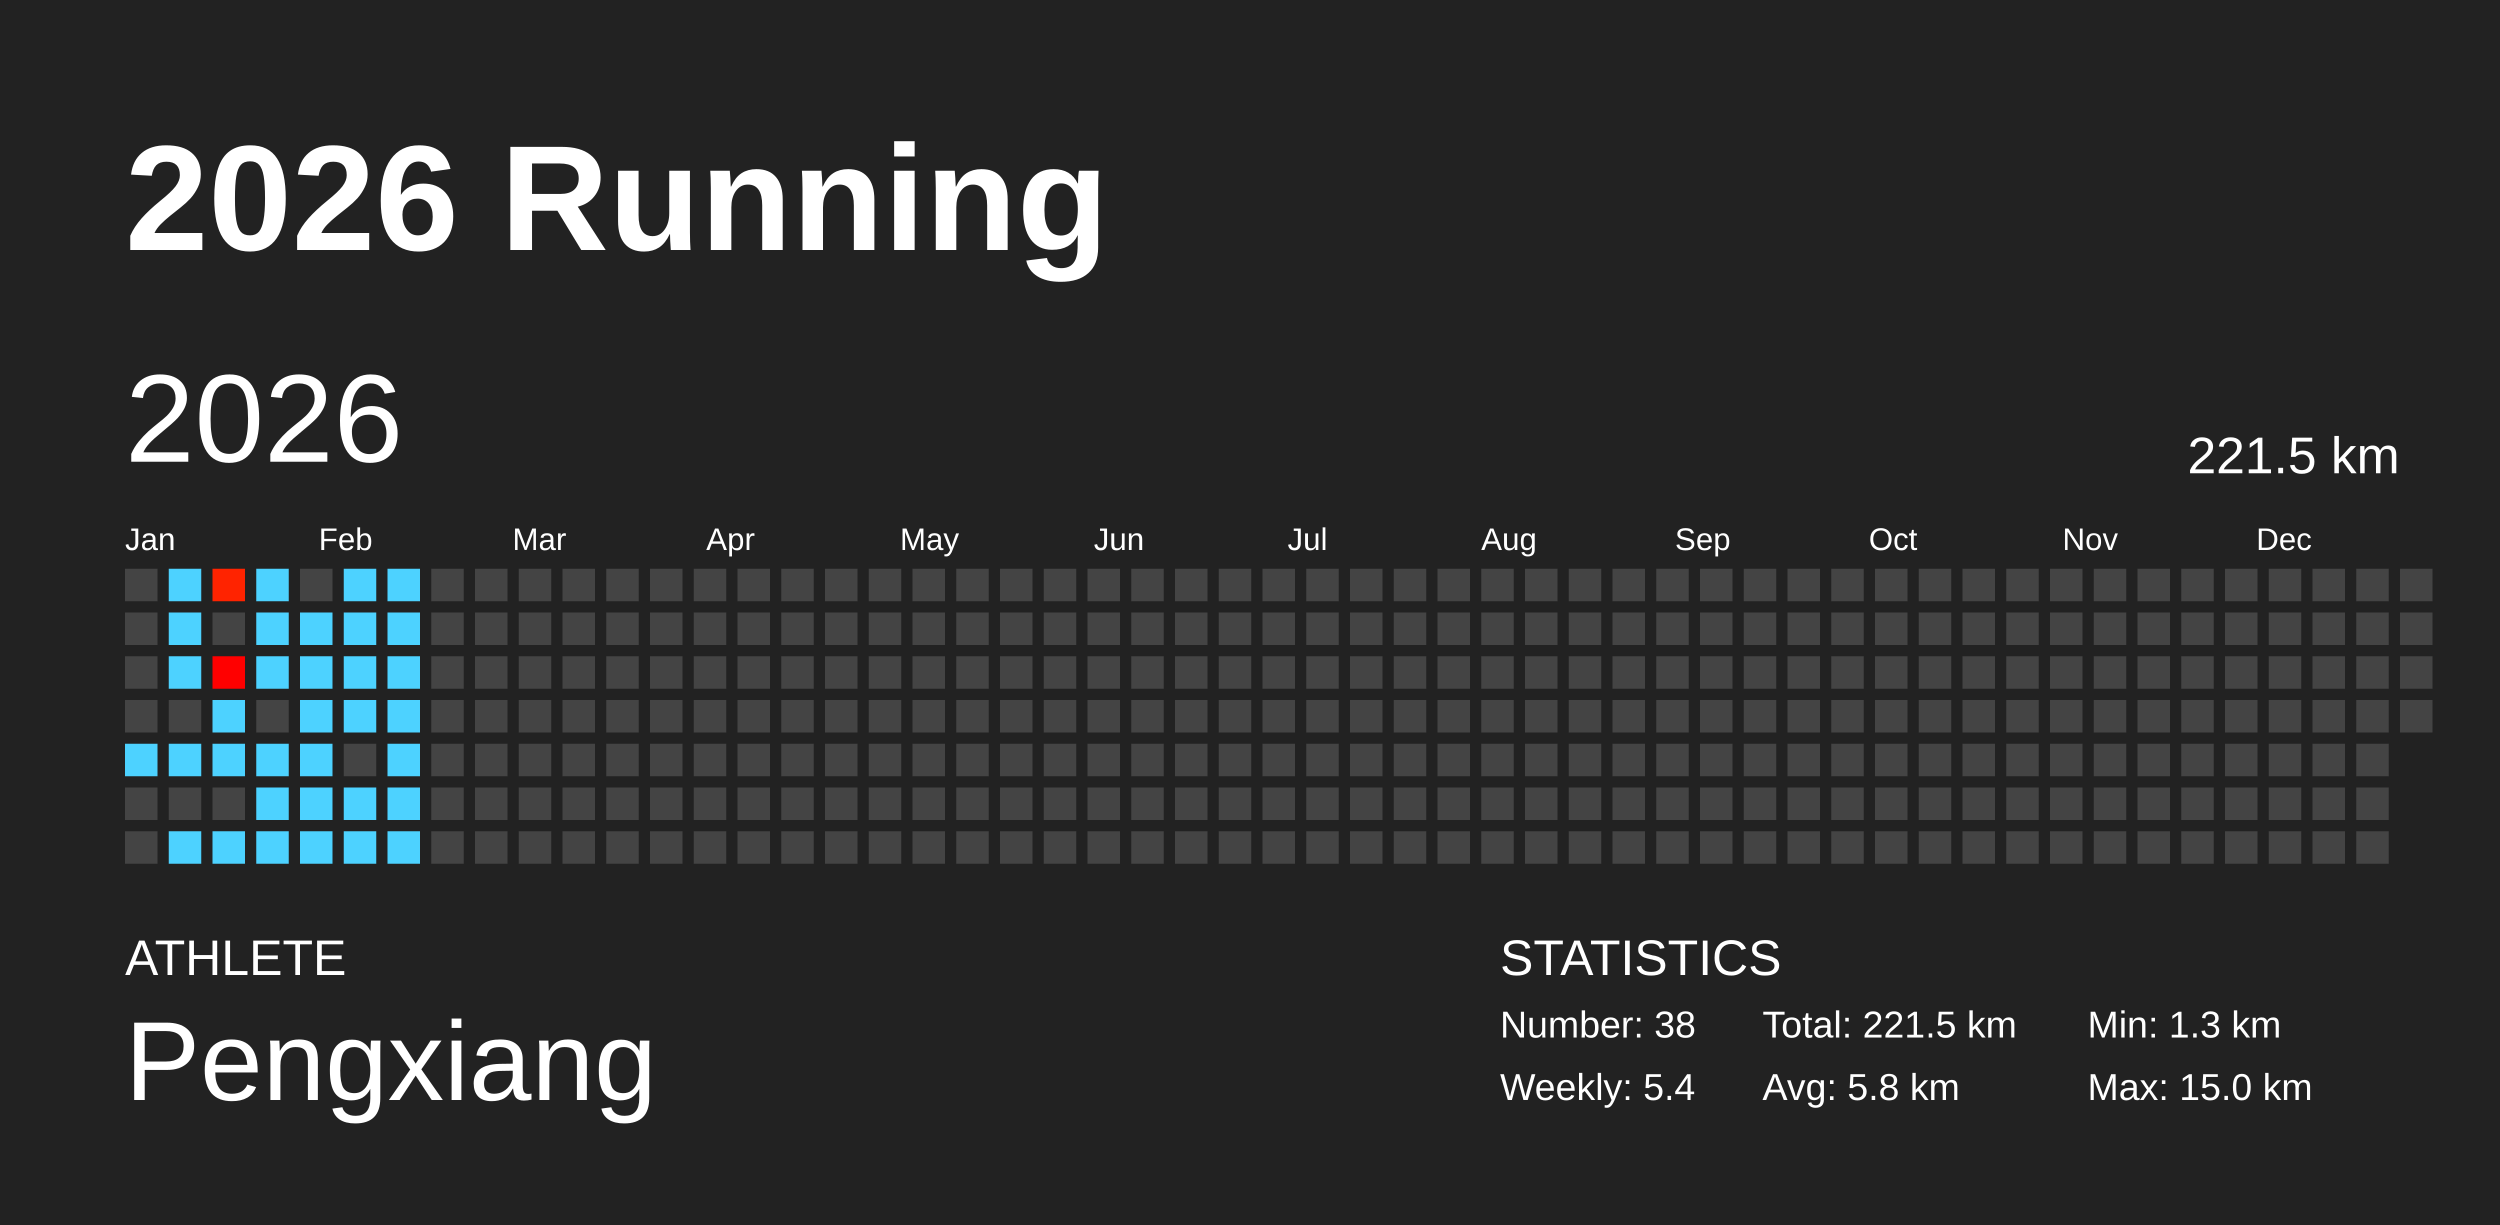
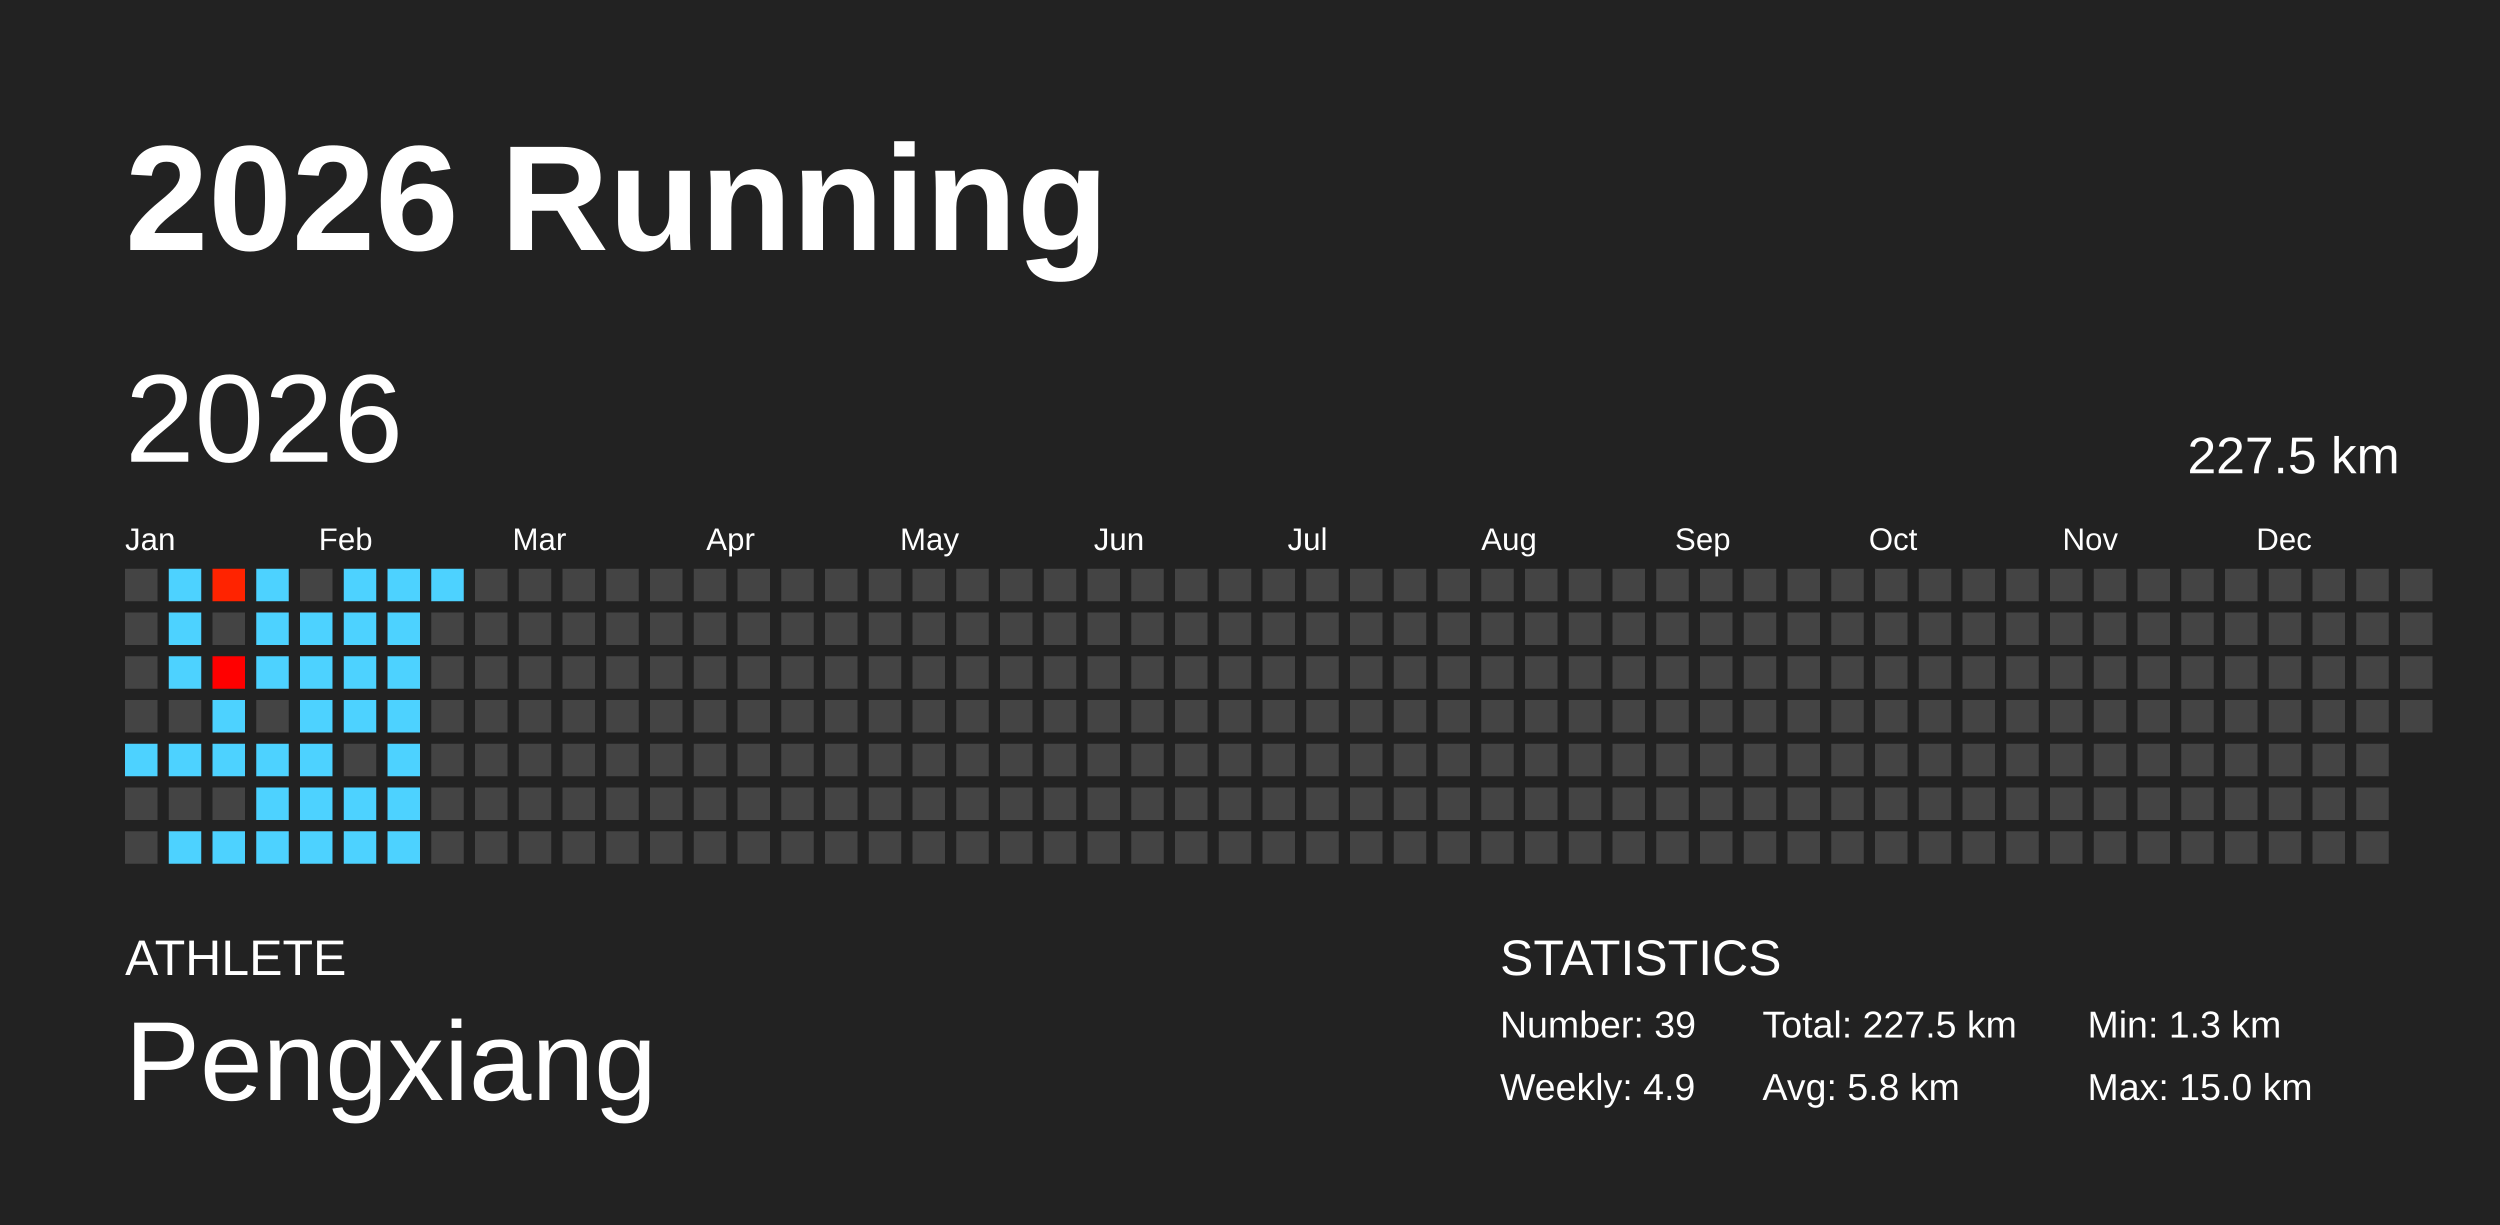
<svg xmlns="http://www.w3.org/2000/svg" baseProfile="full" height="98mm" version="1.1" viewBox="0,0,200,98" width="200mm">
  <defs />
  <rect fill="#222222" height="98" width="200" x="0" y="0" />
  <text fill="#FFFFFF" style="font-size:12px; font-family:Arial; font-weight:bold;" x="10" y="20">2026 Running</text>
  <text fill="#FFFFFF" style="font-size:4px; font-family:Arial" x="10" y="78">ATHLETE</text>
  <text fill="#FFFFFF" style="font-size:9px; font-family:Arial" x="10" y="88">Pengxiang</text>
  <text fill="#FFFFFF" style="font-size:4px; font-family:Arial" x="120" y="78">STATISTICS</text>
-   <text fill="#FFFFFF" style="font-size:3px; font-family:Arial" x="120" y="83">Number: 38</text>
-   <text fill="#FFFFFF" style="font-size:3px; font-family:Arial" x="120" y="88">Weekly: 5.4</text>
-   <text fill="#FFFFFF" style="font-size:3px; font-family:Arial" x="141" y="83">Total: 221.5 km</text>
+   <text fill="#FFFFFF" style="font-size:3px; font-family:Arial" x="120" y="83">Number: 39</text>
+   <text fill="#FFFFFF" style="font-size:3px; font-family:Arial" x="120" y="88">Weekly: 4.9</text>
+   <text fill="#FFFFFF" style="font-size:3px; font-family:Arial" x="141" y="83">Total: 227.5 km</text>
  <text fill="#FFFFFF" style="font-size:3px; font-family:Arial" x="141" y="88">Avg: 5.8 km</text>
  <text fill="#FFFFFF" style="font-size:3px; font-family:Arial" x="167" y="83">Min: 1.3 km</text>
  <text fill="#FFFFFF" style="font-size:3px; font-family:Arial" x="167" y="88">Max: 15.0 km</text>
  <text dominant-baseline="hanging" fill="#FFFFFF" style="font-size:10.0px; font-family:Arial;" x="10" y="30">2026</text>
-   <text dominant-baseline="hanging" fill="#FFFFFF" style="font-size:4.125px; font-family:Arial;" x="175" y="35">221.5 km</text>
+   <text dominant-baseline="hanging" fill="#FFFFFF" style="font-size:4.125px; font-family:Arial;" x="175" y="35">227.5 km</text>
  <text fill="#FFFFFF" style="font-size:2.5px; font-family:Arial" x="10.0" y="44">Jan</text>
  <text fill="#FFFFFF" style="font-size:2.5px; font-family:Arial" x="25.5" y="44">Feb</text>
  <text fill="#FFFFFF" style="font-size:2.5px; font-family:Arial" x="41.0" y="44">Mar</text>
  <text fill="#FFFFFF" style="font-size:2.5px; font-family:Arial" x="56.5" y="44">Apr</text>
  <text fill="#FFFFFF" style="font-size:2.5px; font-family:Arial" x="72.0" y="44">May</text>
  <text fill="#FFFFFF" style="font-size:2.5px; font-family:Arial" x="87.5" y="44">Jun</text>
  <text fill="#FFFFFF" style="font-size:2.5px; font-family:Arial" x="103.0" y="44">Jul</text>
  <text fill="#FFFFFF" style="font-size:2.5px; font-family:Arial" x="118.5" y="44">Aug</text>
  <text fill="#FFFFFF" style="font-size:2.5px; font-family:Arial" x="134.0" y="44">Sep</text>
  <text fill="#FFFFFF" style="font-size:2.5px; font-family:Arial" x="149.5" y="44">Oct</text>
  <text fill="#FFFFFF" style="font-size:2.5px; font-family:Arial" x="165.0" y="44">Nov</text>
  <text fill="#FFFFFF" style="font-size:2.5px; font-family:Arial" x="180.5" y="44">Dec</text>
  <rect fill="#444444" height="2.6" width="2.6" x="10.0" y="45.5" />
  <rect fill="#444444" height="2.6" width="2.6" x="10.0" y="49.0" />
  <rect fill="#444444" height="2.6" width="2.6" x="10.0" y="52.5" />
  <rect fill="#444444" height="2.6" width="2.6" x="10.0" y="56.0" />
  <rect fill="#4dd2ff" height="2.6" width="2.6" x="10.0" y="59.5" />
  <rect fill="#444444" height="2.6" width="2.6" x="10.0" y="63.0" />
  <rect fill="#444444" height="2.6" width="2.6" x="10.0" y="66.5" />
  <rect fill="#4dd2ff" height="2.6" width="2.6" x="13.5" y="45.5" />
  <rect fill="#4dd2ff" height="2.6" width="2.6" x="13.5" y="49.0" />
  <rect fill="#4dd2ff" height="2.6" width="2.6" x="13.5" y="52.5" />
  <rect fill="#444444" height="2.6" width="2.6" x="13.5" y="56.0" />
  <rect fill="#4dd2ff" height="2.6" width="2.6" x="13.5" y="59.5" />
  <rect fill="#444444" height="2.6" width="2.6" x="13.5" y="63.0" />
  <rect fill="#4dd2ff" height="2.6" width="2.6" x="13.5" y="66.5" />
  <rect fill="#ff2300" height="2.6" width="2.6" x="17.0" y="45.5" />
  <rect fill="#444444" height="2.6" width="2.6" x="17.0" y="49.0" />
  <rect fill="#ff0000" height="2.6" width="2.6" x="17.0" y="52.5" />
  <rect fill="#4dd2ff" height="2.6" width="2.6" x="17.0" y="56.0" />
  <rect fill="#4dd2ff" height="2.6" width="2.6" x="17.0" y="59.5" />
  <rect fill="#444444" height="2.6" width="2.6" x="17.0" y="63.0" />
  <rect fill="#4dd2ff" height="2.6" width="2.6" x="17.0" y="66.5" />
  <rect fill="#4dd2ff" height="2.6" width="2.6" x="20.5" y="45.5" />
  <rect fill="#4dd2ff" height="2.6" width="2.6" x="20.5" y="49.0" />
  <rect fill="#4dd2ff" height="2.6" width="2.6" x="20.5" y="52.5" />
  <rect fill="#444444" height="2.6" width="2.6" x="20.5" y="56.0" />
  <rect fill="#4dd2ff" height="2.6" width="2.6" x="20.5" y="59.5" />
  <rect fill="#4dd2ff" height="2.6" width="2.6" x="20.5" y="63.0" />
  <rect fill="#4dd2ff" height="2.6" width="2.6" x="20.5" y="66.5" />
  <rect fill="#444444" height="2.6" width="2.6" x="24.0" y="45.5" />
  <rect fill="#4dd2ff" height="2.6" width="2.6" x="24.0" y="49.0" />
  <rect fill="#4dd2ff" height="2.6" width="2.6" x="24.0" y="52.5" />
  <rect fill="#4dd2ff" height="2.6" width="2.6" x="24.0" y="56.0" />
  <rect fill="#4dd2ff" height="2.6" width="2.6" x="24.0" y="59.5" />
  <rect fill="#4dd2ff" height="2.6" width="2.6" x="24.0" y="63.0" />
  <rect fill="#4dd2ff" height="2.6" width="2.6" x="24.0" y="66.5" />
  <rect fill="#4dd2ff" height="2.6" width="2.6" x="27.5" y="45.5" />
  <rect fill="#4dd2ff" height="2.6" width="2.6" x="27.5" y="49.0" />
  <rect fill="#4dd2ff" height="2.6" width="2.6" x="27.5" y="52.5" />
  <rect fill="#4dd2ff" height="2.6" width="2.6" x="27.5" y="56.0" />
  <rect fill="#444444" height="2.6" width="2.6" x="27.5" y="59.5" />
  <rect fill="#4dd2ff" height="2.6" width="2.6" x="27.5" y="63.0" />
  <rect fill="#4dd2ff" height="2.6" width="2.6" x="27.5" y="66.5" />
  <rect fill="#4dd2ff" height="2.6" width="2.6" x="31.0" y="45.5" />
  <rect fill="#4dd2ff" height="2.6" width="2.6" x="31.0" y="49.0" />
  <rect fill="#4dd2ff" height="2.6" width="2.6" x="31.0" y="52.5" />
  <rect fill="#4dd2ff" height="2.6" width="2.6" x="31.0" y="56.0" />
  <rect fill="#4dd2ff" height="2.6" width="2.6" x="31.0" y="59.5" />
  <rect fill="#4dd2ff" height="2.6" width="2.6" x="31.0" y="63.0" />
  <rect fill="#4dd2ff" height="2.6" width="2.6" x="31.0" y="66.5" />
-   <rect fill="#444444" height="2.6" width="2.6" x="34.5" y="45.5" />
+   <rect fill="#4dd2ff" height="2.6" width="2.6" x="34.5" y="45.5" />
  <rect fill="#444444" height="2.6" width="2.6" x="34.5" y="49.0" />
  <rect fill="#444444" height="2.6" width="2.6" x="34.5" y="52.5" />
  <rect fill="#444444" height="2.6" width="2.6" x="34.5" y="56.0" />
  <rect fill="#444444" height="2.6" width="2.6" x="34.5" y="59.5" />
  <rect fill="#444444" height="2.6" width="2.6" x="34.5" y="63.0" />
  <rect fill="#444444" height="2.6" width="2.6" x="34.5" y="66.5" />
  <rect fill="#444444" height="2.6" width="2.6" x="38.0" y="45.5" />
  <rect fill="#444444" height="2.6" width="2.6" x="38.0" y="49.0" />
  <rect fill="#444444" height="2.6" width="2.6" x="38.0" y="52.5" />
  <rect fill="#444444" height="2.6" width="2.6" x="38.0" y="56.0" />
  <rect fill="#444444" height="2.6" width="2.6" x="38.0" y="59.5" />
  <rect fill="#444444" height="2.6" width="2.6" x="38.0" y="63.0" />
  <rect fill="#444444" height="2.6" width="2.6" x="38.0" y="66.5" />
  <rect fill="#444444" height="2.6" width="2.6" x="41.5" y="45.5" />
  <rect fill="#444444" height="2.6" width="2.6" x="41.5" y="49.0" />
  <rect fill="#444444" height="2.6" width="2.6" x="41.5" y="52.5" />
  <rect fill="#444444" height="2.6" width="2.6" x="41.5" y="56.0" />
  <rect fill="#444444" height="2.6" width="2.6" x="41.5" y="59.5" />
  <rect fill="#444444" height="2.6" width="2.6" x="41.5" y="63.0" />
  <rect fill="#444444" height="2.6" width="2.6" x="41.5" y="66.5" />
  <rect fill="#444444" height="2.6" width="2.6" x="45.0" y="45.5" />
  <rect fill="#444444" height="2.6" width="2.6" x="45.0" y="49.0" />
  <rect fill="#444444" height="2.6" width="2.6" x="45.0" y="52.5" />
  <rect fill="#444444" height="2.6" width="2.6" x="45.0" y="56.0" />
  <rect fill="#444444" height="2.6" width="2.6" x="45.0" y="59.5" />
  <rect fill="#444444" height="2.6" width="2.6" x="45.0" y="63.0" />
  <rect fill="#444444" height="2.6" width="2.6" x="45.0" y="66.5" />
  <rect fill="#444444" height="2.6" width="2.6" x="48.5" y="45.5" />
  <rect fill="#444444" height="2.6" width="2.6" x="48.5" y="49.0" />
  <rect fill="#444444" height="2.6" width="2.6" x="48.5" y="52.5" />
  <rect fill="#444444" height="2.6" width="2.6" x="48.5" y="56.0" />
  <rect fill="#444444" height="2.6" width="2.6" x="48.5" y="59.5" />
  <rect fill="#444444" height="2.6" width="2.6" x="48.5" y="63.0" />
  <rect fill="#444444" height="2.6" width="2.6" x="48.5" y="66.5" />
  <rect fill="#444444" height="2.6" width="2.6" x="52.0" y="45.5" />
  <rect fill="#444444" height="2.6" width="2.6" x="52.0" y="49.0" />
  <rect fill="#444444" height="2.6" width="2.6" x="52.0" y="52.5" />
  <rect fill="#444444" height="2.6" width="2.6" x="52.0" y="56.0" />
  <rect fill="#444444" height="2.6" width="2.6" x="52.0" y="59.5" />
  <rect fill="#444444" height="2.6" width="2.6" x="52.0" y="63.0" />
  <rect fill="#444444" height="2.6" width="2.6" x="52.0" y="66.5" />
  <rect fill="#444444" height="2.6" width="2.6" x="55.5" y="45.5" />
  <rect fill="#444444" height="2.6" width="2.6" x="55.5" y="49.0" />
  <rect fill="#444444" height="2.6" width="2.6" x="55.5" y="52.5" />
  <rect fill="#444444" height="2.6" width="2.6" x="55.5" y="56.0" />
  <rect fill="#444444" height="2.6" width="2.6" x="55.5" y="59.5" />
  <rect fill="#444444" height="2.6" width="2.6" x="55.5" y="63.0" />
  <rect fill="#444444" height="2.6" width="2.6" x="55.5" y="66.5" />
  <rect fill="#444444" height="2.6" width="2.6" x="59.0" y="45.5" />
  <rect fill="#444444" height="2.6" width="2.6" x="59.0" y="49.0" />
  <rect fill="#444444" height="2.6" width="2.6" x="59.0" y="52.5" />
  <rect fill="#444444" height="2.6" width="2.6" x="59.0" y="56.0" />
  <rect fill="#444444" height="2.6" width="2.6" x="59.0" y="59.5" />
  <rect fill="#444444" height="2.6" width="2.6" x="59.0" y="63.0" />
  <rect fill="#444444" height="2.6" width="2.6" x="59.0" y="66.5" />
  <rect fill="#444444" height="2.6" width="2.6" x="62.5" y="45.5" />
  <rect fill="#444444" height="2.6" width="2.6" x="62.5" y="49.0" />
  <rect fill="#444444" height="2.6" width="2.6" x="62.5" y="52.5" />
  <rect fill="#444444" height="2.6" width="2.6" x="62.5" y="56.0" />
  <rect fill="#444444" height="2.6" width="2.6" x="62.5" y="59.5" />
  <rect fill="#444444" height="2.6" width="2.6" x="62.5" y="63.0" />
  <rect fill="#444444" height="2.6" width="2.6" x="62.5" y="66.5" />
  <rect fill="#444444" height="2.6" width="2.6" x="66.0" y="45.5" />
  <rect fill="#444444" height="2.6" width="2.6" x="66.0" y="49.0" />
  <rect fill="#444444" height="2.6" width="2.6" x="66.0" y="52.5" />
  <rect fill="#444444" height="2.6" width="2.6" x="66.0" y="56.0" />
  <rect fill="#444444" height="2.6" width="2.6" x="66.0" y="59.5" />
  <rect fill="#444444" height="2.6" width="2.6" x="66.0" y="63.0" />
  <rect fill="#444444" height="2.6" width="2.6" x="66.0" y="66.5" />
  <rect fill="#444444" height="2.6" width="2.6" x="69.5" y="45.5" />
  <rect fill="#444444" height="2.6" width="2.6" x="69.5" y="49.0" />
  <rect fill="#444444" height="2.6" width="2.6" x="69.5" y="52.5" />
  <rect fill="#444444" height="2.6" width="2.6" x="69.5" y="56.0" />
  <rect fill="#444444" height="2.6" width="2.6" x="69.5" y="59.5" />
  <rect fill="#444444" height="2.6" width="2.6" x="69.5" y="63.0" />
  <rect fill="#444444" height="2.6" width="2.6" x="69.5" y="66.5" />
  <rect fill="#444444" height="2.6" width="2.6" x="73.0" y="45.5" />
  <rect fill="#444444" height="2.6" width="2.6" x="73.0" y="49.0" />
  <rect fill="#444444" height="2.6" width="2.6" x="73.0" y="52.5" />
  <rect fill="#444444" height="2.6" width="2.6" x="73.0" y="56.0" />
  <rect fill="#444444" height="2.6" width="2.6" x="73.0" y="59.5" />
  <rect fill="#444444" height="2.6" width="2.6" x="73.0" y="63.0" />
  <rect fill="#444444" height="2.6" width="2.6" x="73.0" y="66.5" />
  <rect fill="#444444" height="2.6" width="2.6" x="76.5" y="45.5" />
  <rect fill="#444444" height="2.6" width="2.6" x="76.5" y="49.0" />
  <rect fill="#444444" height="2.6" width="2.6" x="76.5" y="52.5" />
  <rect fill="#444444" height="2.6" width="2.6" x="76.5" y="56.0" />
  <rect fill="#444444" height="2.6" width="2.6" x="76.5" y="59.5" />
  <rect fill="#444444" height="2.6" width="2.6" x="76.5" y="63.0" />
  <rect fill="#444444" height="2.6" width="2.6" x="76.5" y="66.5" />
  <rect fill="#444444" height="2.6" width="2.6" x="80.0" y="45.5" />
  <rect fill="#444444" height="2.6" width="2.6" x="80.0" y="49.0" />
  <rect fill="#444444" height="2.6" width="2.6" x="80.0" y="52.5" />
  <rect fill="#444444" height="2.6" width="2.6" x="80.0" y="56.0" />
  <rect fill="#444444" height="2.6" width="2.6" x="80.0" y="59.5" />
  <rect fill="#444444" height="2.6" width="2.6" x="80.0" y="63.0" />
  <rect fill="#444444" height="2.6" width="2.6" x="80.0" y="66.5" />
  <rect fill="#444444" height="2.6" width="2.6" x="83.5" y="45.5" />
  <rect fill="#444444" height="2.6" width="2.6" x="83.5" y="49.0" />
  <rect fill="#444444" height="2.6" width="2.6" x="83.5" y="52.5" />
  <rect fill="#444444" height="2.6" width="2.6" x="83.5" y="56.0" />
  <rect fill="#444444" height="2.6" width="2.6" x="83.5" y="59.5" />
  <rect fill="#444444" height="2.6" width="2.6" x="83.5" y="63.0" />
  <rect fill="#444444" height="2.6" width="2.6" x="83.5" y="66.5" />
  <rect fill="#444444" height="2.6" width="2.6" x="87.0" y="45.5" />
  <rect fill="#444444" height="2.6" width="2.6" x="87.0" y="49.0" />
  <rect fill="#444444" height="2.6" width="2.6" x="87.0" y="52.5" />
  <rect fill="#444444" height="2.6" width="2.6" x="87.0" y="56.0" />
  <rect fill="#444444" height="2.6" width="2.6" x="87.0" y="59.5" />
  <rect fill="#444444" height="2.6" width="2.6" x="87.0" y="63.0" />
  <rect fill="#444444" height="2.6" width="2.6" x="87.0" y="66.5" />
  <rect fill="#444444" height="2.6" width="2.6" x="90.5" y="45.5" />
  <rect fill="#444444" height="2.6" width="2.6" x="90.5" y="49.0" />
  <rect fill="#444444" height="2.6" width="2.6" x="90.5" y="52.5" />
  <rect fill="#444444" height="2.6" width="2.6" x="90.5" y="56.0" />
  <rect fill="#444444" height="2.6" width="2.6" x="90.5" y="59.5" />
  <rect fill="#444444" height="2.6" width="2.6" x="90.5" y="63.0" />
  <rect fill="#444444" height="2.6" width="2.6" x="90.5" y="66.5" />
  <rect fill="#444444" height="2.6" width="2.6" x="94.0" y="45.5" />
  <rect fill="#444444" height="2.6" width="2.6" x="94.0" y="49.0" />
  <rect fill="#444444" height="2.6" width="2.6" x="94.0" y="52.5" />
  <rect fill="#444444" height="2.6" width="2.6" x="94.0" y="56.0" />
  <rect fill="#444444" height="2.6" width="2.6" x="94.0" y="59.5" />
  <rect fill="#444444" height="2.6" width="2.6" x="94.0" y="63.0" />
  <rect fill="#444444" height="2.6" width="2.6" x="94.0" y="66.5" />
  <rect fill="#444444" height="2.6" width="2.6" x="97.5" y="45.5" />
  <rect fill="#444444" height="2.6" width="2.6" x="97.5" y="49.0" />
  <rect fill="#444444" height="2.6" width="2.6" x="97.5" y="52.5" />
  <rect fill="#444444" height="2.6" width="2.6" x="97.5" y="56.0" />
  <rect fill="#444444" height="2.6" width="2.6" x="97.5" y="59.5" />
  <rect fill="#444444" height="2.6" width="2.6" x="97.5" y="63.0" />
  <rect fill="#444444" height="2.6" width="2.6" x="97.5" y="66.5" />
  <rect fill="#444444" height="2.6" width="2.6" x="101.0" y="45.5" />
  <rect fill="#444444" height="2.6" width="2.6" x="101.0" y="49.0" />
  <rect fill="#444444" height="2.6" width="2.6" x="101.0" y="52.5" />
  <rect fill="#444444" height="2.6" width="2.6" x="101.0" y="56.0" />
  <rect fill="#444444" height="2.6" width="2.6" x="101.0" y="59.5" />
  <rect fill="#444444" height="2.6" width="2.6" x="101.0" y="63.0" />
  <rect fill="#444444" height="2.6" width="2.6" x="101.0" y="66.5" />
  <rect fill="#444444" height="2.6" width="2.6" x="104.5" y="45.5" />
  <rect fill="#444444" height="2.6" width="2.6" x="104.5" y="49.0" />
  <rect fill="#444444" height="2.6" width="2.6" x="104.5" y="52.5" />
  <rect fill="#444444" height="2.6" width="2.6" x="104.5" y="56.0" />
  <rect fill="#444444" height="2.6" width="2.6" x="104.5" y="59.5" />
  <rect fill="#444444" height="2.6" width="2.6" x="104.5" y="63.0" />
  <rect fill="#444444" height="2.6" width="2.6" x="104.5" y="66.5" />
  <rect fill="#444444" height="2.6" width="2.6" x="108.0" y="45.5" />
  <rect fill="#444444" height="2.6" width="2.6" x="108.0" y="49.0" />
  <rect fill="#444444" height="2.6" width="2.6" x="108.0" y="52.5" />
  <rect fill="#444444" height="2.6" width="2.6" x="108.0" y="56.0" />
  <rect fill="#444444" height="2.6" width="2.6" x="108.0" y="59.5" />
  <rect fill="#444444" height="2.6" width="2.6" x="108.0" y="63.0" />
  <rect fill="#444444" height="2.6" width="2.6" x="108.0" y="66.5" />
  <rect fill="#444444" height="2.6" width="2.6" x="111.5" y="45.5" />
  <rect fill="#444444" height="2.6" width="2.6" x="111.5" y="49.0" />
  <rect fill="#444444" height="2.6" width="2.6" x="111.5" y="52.5" />
  <rect fill="#444444" height="2.6" width="2.6" x="111.5" y="56.0" />
  <rect fill="#444444" height="2.6" width="2.6" x="111.5" y="59.5" />
  <rect fill="#444444" height="2.6" width="2.6" x="111.5" y="63.0" />
  <rect fill="#444444" height="2.6" width="2.6" x="111.5" y="66.5" />
  <rect fill="#444444" height="2.6" width="2.6" x="115.0" y="45.5" />
  <rect fill="#444444" height="2.6" width="2.6" x="115.0" y="49.0" />
  <rect fill="#444444" height="2.6" width="2.6" x="115.0" y="52.5" />
  <rect fill="#444444" height="2.6" width="2.6" x="115.0" y="56.0" />
  <rect fill="#444444" height="2.6" width="2.6" x="115.0" y="59.5" />
  <rect fill="#444444" height="2.6" width="2.6" x="115.0" y="63.0" />
  <rect fill="#444444" height="2.6" width="2.6" x="115.0" y="66.5" />
  <rect fill="#444444" height="2.6" width="2.6" x="118.5" y="45.5" />
  <rect fill="#444444" height="2.6" width="2.6" x="118.5" y="49.0" />
  <rect fill="#444444" height="2.6" width="2.6" x="118.5" y="52.5" />
  <rect fill="#444444" height="2.6" width="2.6" x="118.5" y="56.0" />
  <rect fill="#444444" height="2.6" width="2.6" x="118.5" y="59.5" />
  <rect fill="#444444" height="2.6" width="2.6" x="118.5" y="63.0" />
  <rect fill="#444444" height="2.6" width="2.6" x="118.5" y="66.5" />
  <rect fill="#444444" height="2.6" width="2.6" x="122.0" y="45.5" />
  <rect fill="#444444" height="2.6" width="2.6" x="122.0" y="49.0" />
  <rect fill="#444444" height="2.6" width="2.6" x="122.0" y="52.5" />
  <rect fill="#444444" height="2.6" width="2.6" x="122.0" y="56.0" />
  <rect fill="#444444" height="2.6" width="2.6" x="122.0" y="59.5" />
  <rect fill="#444444" height="2.6" width="2.6" x="122.0" y="63.0" />
  <rect fill="#444444" height="2.6" width="2.6" x="122.0" y="66.5" />
  <rect fill="#444444" height="2.6" width="2.6" x="125.5" y="45.5" />
  <rect fill="#444444" height="2.6" width="2.6" x="125.5" y="49.0" />
  <rect fill="#444444" height="2.6" width="2.6" x="125.5" y="52.5" />
  <rect fill="#444444" height="2.6" width="2.6" x="125.5" y="56.0" />
  <rect fill="#444444" height="2.6" width="2.6" x="125.5" y="59.5" />
  <rect fill="#444444" height="2.6" width="2.6" x="125.5" y="63.0" />
  <rect fill="#444444" height="2.6" width="2.6" x="125.5" y="66.5" />
  <rect fill="#444444" height="2.6" width="2.6" x="129.0" y="45.5" />
  <rect fill="#444444" height="2.6" width="2.6" x="129.0" y="49.0" />
  <rect fill="#444444" height="2.6" width="2.6" x="129.0" y="52.5" />
  <rect fill="#444444" height="2.6" width="2.6" x="129.0" y="56.0" />
  <rect fill="#444444" height="2.6" width="2.6" x="129.0" y="59.5" />
  <rect fill="#444444" height="2.6" width="2.6" x="129.0" y="63.0" />
  <rect fill="#444444" height="2.6" width="2.6" x="129.0" y="66.5" />
  <rect fill="#444444" height="2.6" width="2.6" x="132.5" y="45.5" />
  <rect fill="#444444" height="2.6" width="2.6" x="132.5" y="49.0" />
  <rect fill="#444444" height="2.6" width="2.6" x="132.5" y="52.5" />
  <rect fill="#444444" height="2.6" width="2.6" x="132.5" y="56.0" />
  <rect fill="#444444" height="2.6" width="2.6" x="132.5" y="59.5" />
  <rect fill="#444444" height="2.6" width="2.6" x="132.5" y="63.0" />
  <rect fill="#444444" height="2.6" width="2.6" x="132.5" y="66.5" />
  <rect fill="#444444" height="2.6" width="2.6" x="136.0" y="45.5" />
  <rect fill="#444444" height="2.6" width="2.6" x="136.0" y="49.0" />
  <rect fill="#444444" height="2.6" width="2.6" x="136.0" y="52.5" />
  <rect fill="#444444" height="2.6" width="2.6" x="136.0" y="56.0" />
  <rect fill="#444444" height="2.6" width="2.6" x="136.0" y="59.5" />
  <rect fill="#444444" height="2.6" width="2.6" x="136.0" y="63.0" />
  <rect fill="#444444" height="2.6" width="2.6" x="136.0" y="66.5" />
  <rect fill="#444444" height="2.6" width="2.6" x="139.5" y="45.5" />
  <rect fill="#444444" height="2.6" width="2.6" x="139.5" y="49.0" />
  <rect fill="#444444" height="2.6" width="2.6" x="139.5" y="52.5" />
  <rect fill="#444444" height="2.6" width="2.6" x="139.5" y="56.0" />
  <rect fill="#444444" height="2.6" width="2.6" x="139.5" y="59.5" />
  <rect fill="#444444" height="2.6" width="2.6" x="139.5" y="63.0" />
  <rect fill="#444444" height="2.6" width="2.6" x="139.5" y="66.5" />
  <rect fill="#444444" height="2.6" width="2.6" x="143.0" y="45.5" />
  <rect fill="#444444" height="2.6" width="2.6" x="143.0" y="49.0" />
  <rect fill="#444444" height="2.6" width="2.6" x="143.0" y="52.5" />
  <rect fill="#444444" height="2.6" width="2.6" x="143.0" y="56.0" />
  <rect fill="#444444" height="2.6" width="2.6" x="143.0" y="59.5" />
  <rect fill="#444444" height="2.6" width="2.6" x="143.0" y="63.0" />
  <rect fill="#444444" height="2.6" width="2.6" x="143.0" y="66.5" />
  <rect fill="#444444" height="2.6" width="2.6" x="146.5" y="45.5" />
  <rect fill="#444444" height="2.6" width="2.6" x="146.5" y="49.0" />
  <rect fill="#444444" height="2.6" width="2.6" x="146.5" y="52.5" />
  <rect fill="#444444" height="2.6" width="2.6" x="146.5" y="56.0" />
  <rect fill="#444444" height="2.6" width="2.6" x="146.5" y="59.5" />
  <rect fill="#444444" height="2.6" width="2.6" x="146.5" y="63.0" />
  <rect fill="#444444" height="2.6" width="2.6" x="146.5" y="66.5" />
  <rect fill="#444444" height="2.6" width="2.6" x="150.0" y="45.5" />
  <rect fill="#444444" height="2.6" width="2.6" x="150.0" y="49.0" />
  <rect fill="#444444" height="2.6" width="2.6" x="150.0" y="52.5" />
  <rect fill="#444444" height="2.6" width="2.6" x="150.0" y="56.0" />
  <rect fill="#444444" height="2.6" width="2.6" x="150.0" y="59.5" />
  <rect fill="#444444" height="2.6" width="2.6" x="150.0" y="63.0" />
  <rect fill="#444444" height="2.6" width="2.6" x="150.0" y="66.5" />
  <rect fill="#444444" height="2.6" width="2.6" x="153.5" y="45.5" />
  <rect fill="#444444" height="2.6" width="2.6" x="153.5" y="49.0" />
  <rect fill="#444444" height="2.6" width="2.6" x="153.5" y="52.5" />
  <rect fill="#444444" height="2.6" width="2.6" x="153.5" y="56.0" />
  <rect fill="#444444" height="2.6" width="2.6" x="153.5" y="59.5" />
  <rect fill="#444444" height="2.6" width="2.6" x="153.5" y="63.0" />
  <rect fill="#444444" height="2.6" width="2.6" x="153.5" y="66.5" />
  <rect fill="#444444" height="2.6" width="2.6" x="157.0" y="45.5" />
  <rect fill="#444444" height="2.6" width="2.6" x="157.0" y="49.0" />
  <rect fill="#444444" height="2.6" width="2.6" x="157.0" y="52.5" />
  <rect fill="#444444" height="2.6" width="2.6" x="157.0" y="56.0" />
  <rect fill="#444444" height="2.6" width="2.6" x="157.0" y="59.5" />
  <rect fill="#444444" height="2.6" width="2.6" x="157.0" y="63.0" />
  <rect fill="#444444" height="2.6" width="2.6" x="157.0" y="66.5" />
  <rect fill="#444444" height="2.6" width="2.6" x="160.5" y="45.5" />
  <rect fill="#444444" height="2.6" width="2.6" x="160.5" y="49.0" />
  <rect fill="#444444" height="2.6" width="2.6" x="160.5" y="52.5" />
  <rect fill="#444444" height="2.6" width="2.6" x="160.5" y="56.0" />
  <rect fill="#444444" height="2.6" width="2.6" x="160.5" y="59.5" />
  <rect fill="#444444" height="2.6" width="2.6" x="160.5" y="63.0" />
  <rect fill="#444444" height="2.6" width="2.6" x="160.5" y="66.5" />
  <rect fill="#444444" height="2.6" width="2.6" x="164.0" y="45.5" />
  <rect fill="#444444" height="2.6" width="2.6" x="164.0" y="49.0" />
  <rect fill="#444444" height="2.6" width="2.6" x="164.0" y="52.5" />
  <rect fill="#444444" height="2.6" width="2.6" x="164.0" y="56.0" />
  <rect fill="#444444" height="2.6" width="2.6" x="164.0" y="59.5" />
  <rect fill="#444444" height="2.6" width="2.6" x="164.0" y="63.0" />
  <rect fill="#444444" height="2.6" width="2.6" x="164.0" y="66.5" />
  <rect fill="#444444" height="2.6" width="2.6" x="167.5" y="45.5" />
  <rect fill="#444444" height="2.6" width="2.6" x="167.5" y="49.0" />
  <rect fill="#444444" height="2.6" width="2.6" x="167.5" y="52.5" />
  <rect fill="#444444" height="2.6" width="2.6" x="167.5" y="56.0" />
  <rect fill="#444444" height="2.6" width="2.6" x="167.5" y="59.5" />
  <rect fill="#444444" height="2.6" width="2.6" x="167.5" y="63.0" />
  <rect fill="#444444" height="2.6" width="2.6" x="167.5" y="66.5" />
  <rect fill="#444444" height="2.6" width="2.6" x="171.0" y="45.5" />
  <rect fill="#444444" height="2.6" width="2.6" x="171.0" y="49.0" />
  <rect fill="#444444" height="2.6" width="2.6" x="171.0" y="52.5" />
  <rect fill="#444444" height="2.6" width="2.6" x="171.0" y="56.0" />
  <rect fill="#444444" height="2.6" width="2.6" x="171.0" y="59.5" />
  <rect fill="#444444" height="2.6" width="2.6" x="171.0" y="63.0" />
  <rect fill="#444444" height="2.6" width="2.6" x="171.0" y="66.5" />
  <rect fill="#444444" height="2.6" width="2.6" x="174.5" y="45.5" />
  <rect fill="#444444" height="2.6" width="2.6" x="174.5" y="49.0" />
  <rect fill="#444444" height="2.6" width="2.6" x="174.5" y="52.5" />
  <rect fill="#444444" height="2.6" width="2.6" x="174.5" y="56.0" />
  <rect fill="#444444" height="2.6" width="2.6" x="174.5" y="59.5" />
  <rect fill="#444444" height="2.6" width="2.6" x="174.5" y="63.0" />
  <rect fill="#444444" height="2.6" width="2.6" x="174.5" y="66.5" />
  <rect fill="#444444" height="2.6" width="2.6" x="178.0" y="45.5" />
  <rect fill="#444444" height="2.6" width="2.6" x="178.0" y="49.0" />
  <rect fill="#444444" height="2.6" width="2.6" x="178.0" y="52.5" />
  <rect fill="#444444" height="2.6" width="2.6" x="178.0" y="56.0" />
  <rect fill="#444444" height="2.6" width="2.6" x="178.0" y="59.5" />
  <rect fill="#444444" height="2.6" width="2.6" x="178.0" y="63.0" />
  <rect fill="#444444" height="2.6" width="2.6" x="178.0" y="66.5" />
  <rect fill="#444444" height="2.6" width="2.6" x="181.5" y="45.5" />
  <rect fill="#444444" height="2.6" width="2.6" x="181.5" y="49.0" />
  <rect fill="#444444" height="2.6" width="2.6" x="181.5" y="52.5" />
  <rect fill="#444444" height="2.6" width="2.6" x="181.5" y="56.0" />
  <rect fill="#444444" height="2.6" width="2.6" x="181.5" y="59.5" />
  <rect fill="#444444" height="2.6" width="2.6" x="181.5" y="63.0" />
  <rect fill="#444444" height="2.6" width="2.6" x="181.5" y="66.5" />
  <rect fill="#444444" height="2.6" width="2.6" x="185.0" y="45.5" />
  <rect fill="#444444" height="2.6" width="2.6" x="185.0" y="49.0" />
  <rect fill="#444444" height="2.6" width="2.6" x="185.0" y="52.5" />
  <rect fill="#444444" height="2.6" width="2.6" x="185.0" y="56.0" />
  <rect fill="#444444" height="2.6" width="2.6" x="185.0" y="59.5" />
  <rect fill="#444444" height="2.6" width="2.6" x="185.0" y="63.0" />
  <rect fill="#444444" height="2.6" width="2.6" x="185.0" y="66.5" />
  <rect fill="#444444" height="2.6" width="2.6" x="188.5" y="45.5" />
  <rect fill="#444444" height="2.6" width="2.6" x="188.5" y="49.0" />
  <rect fill="#444444" height="2.6" width="2.6" x="188.5" y="52.5" />
  <rect fill="#444444" height="2.6" width="2.6" x="188.5" y="56.0" />
  <rect fill="#444444" height="2.6" width="2.6" x="188.5" y="59.5" />
  <rect fill="#444444" height="2.6" width="2.6" x="188.5" y="63.0" />
  <rect fill="#444444" height="2.6" width="2.6" x="188.5" y="66.5" />
  <rect fill="#444444" height="2.6" width="2.6" x="192.0" y="45.5" />
  <rect fill="#444444" height="2.6" width="2.6" x="192.0" y="49.0" />
  <rect fill="#444444" height="2.6" width="2.6" x="192.0" y="52.5" />
  <rect fill="#444444" height="2.6" width="2.6" x="192.0" y="56.0" />
</svg>
